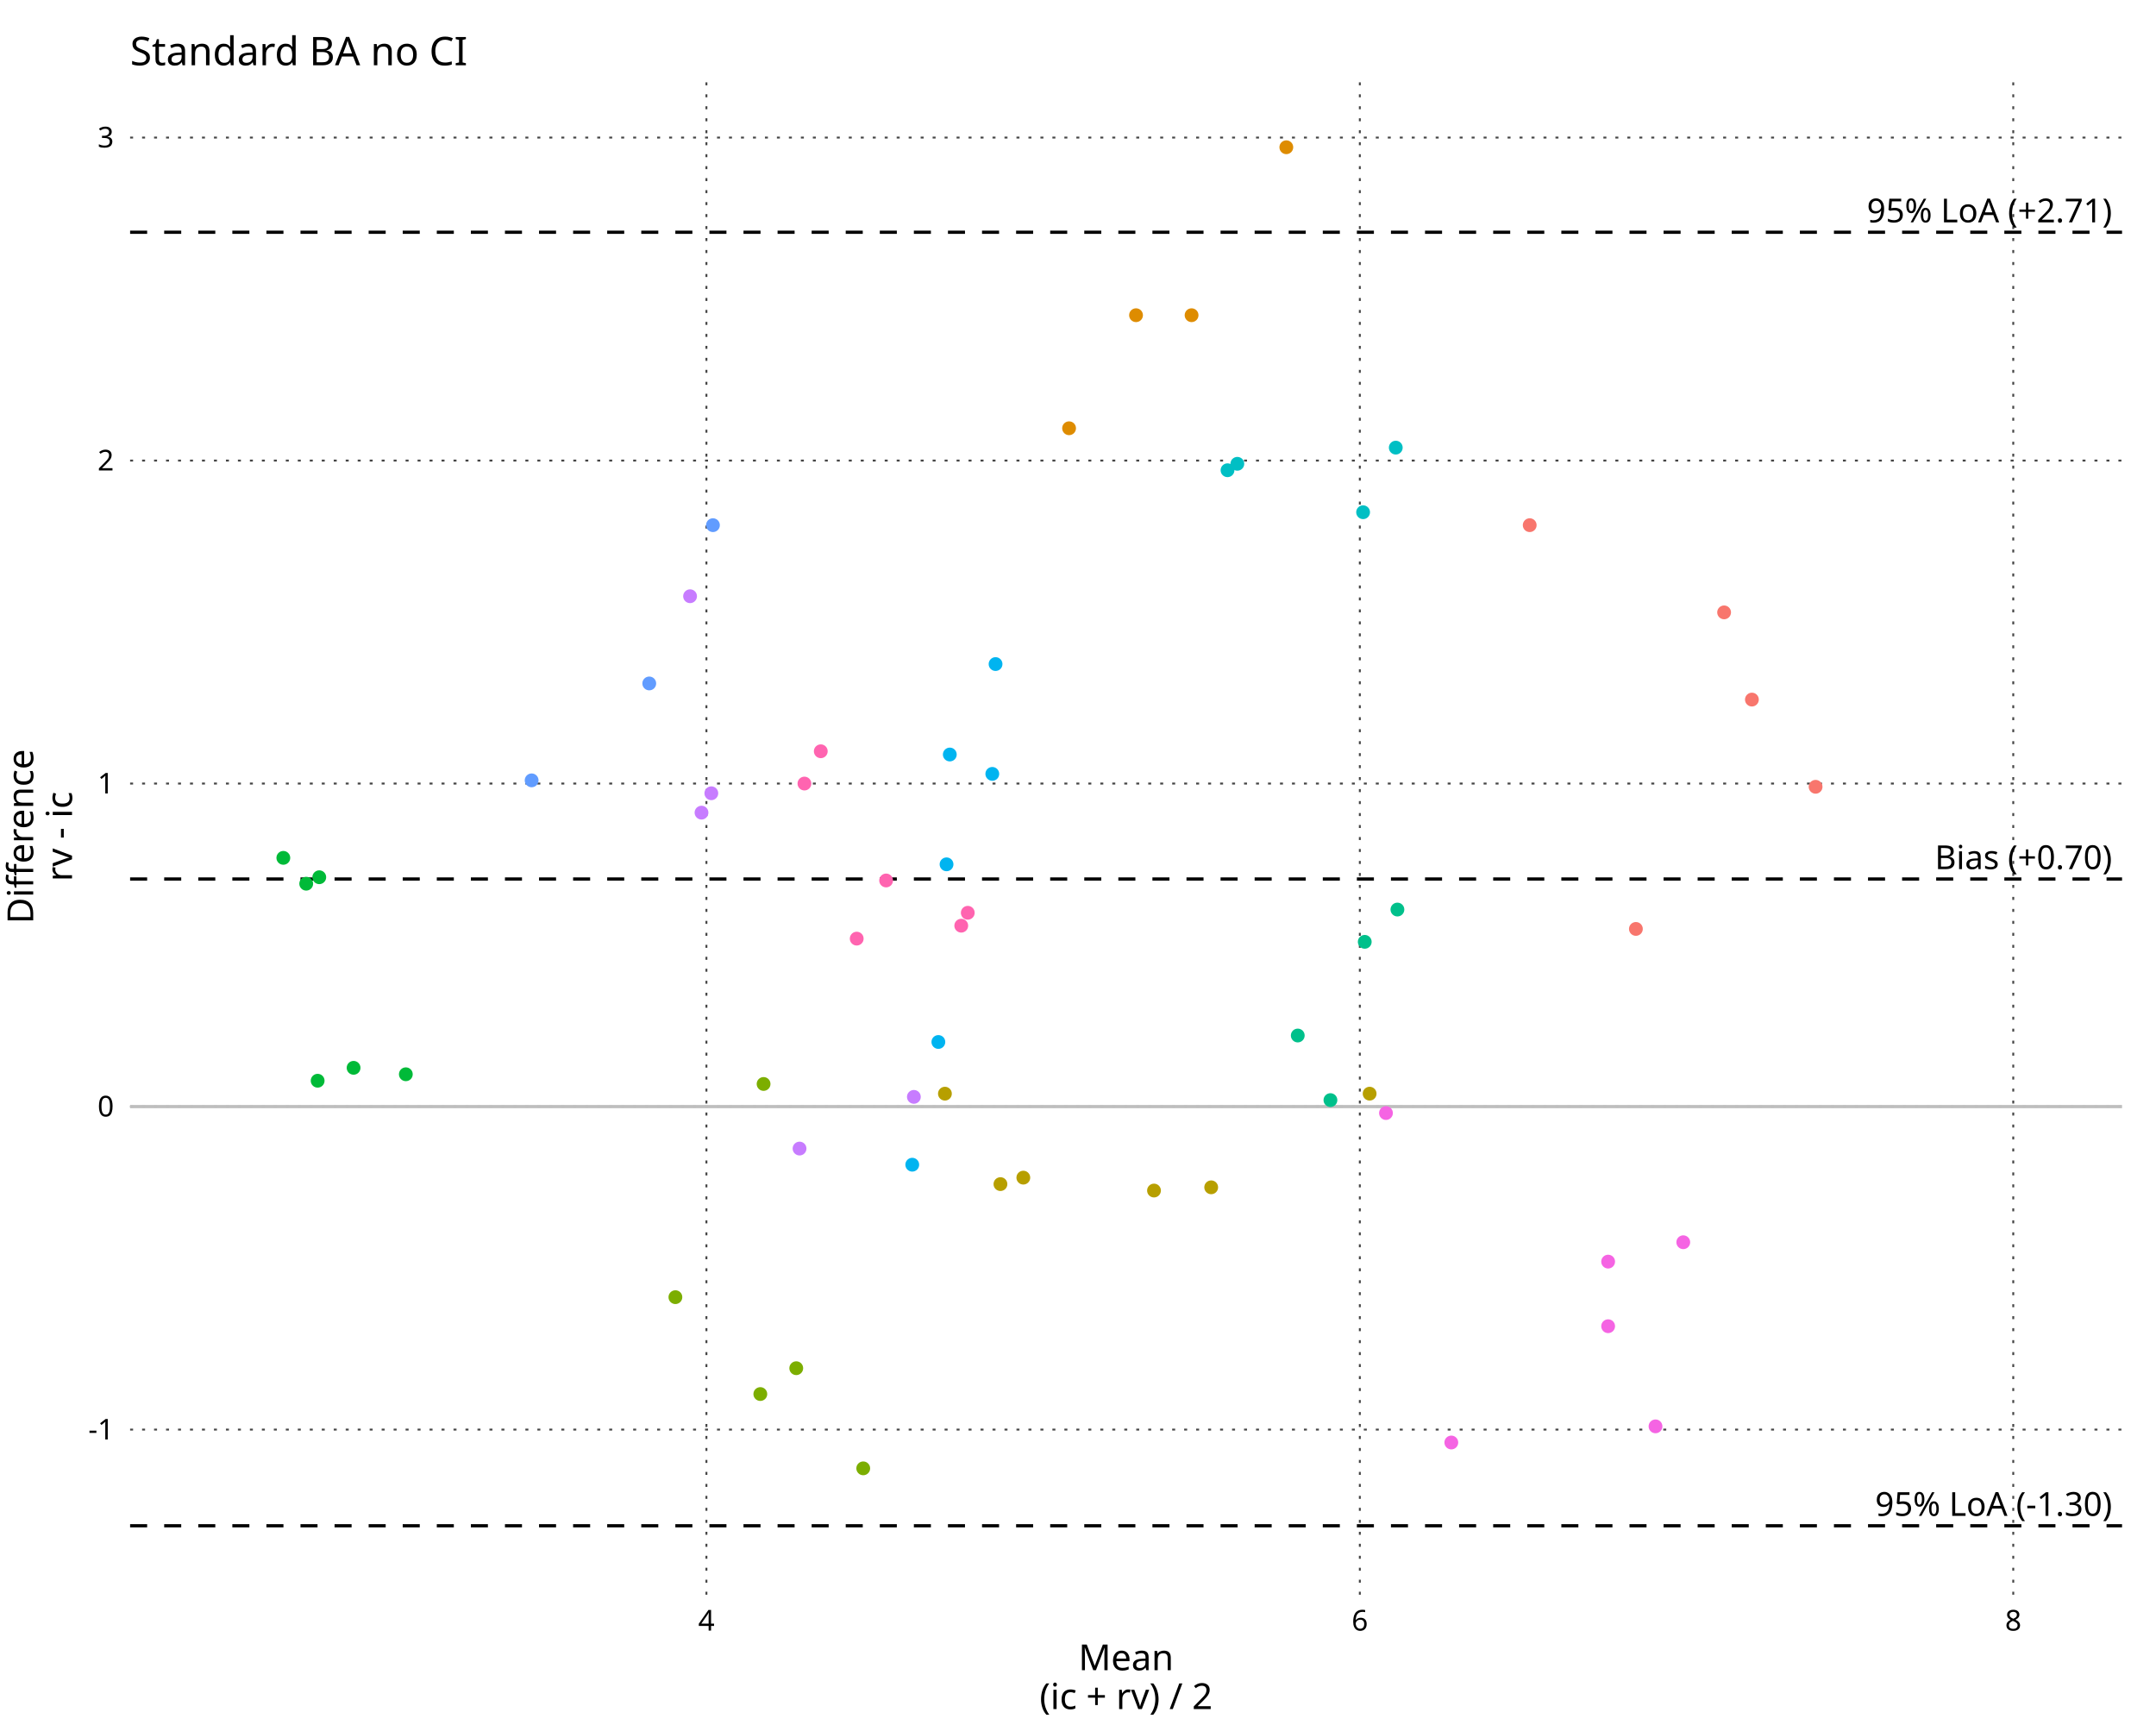
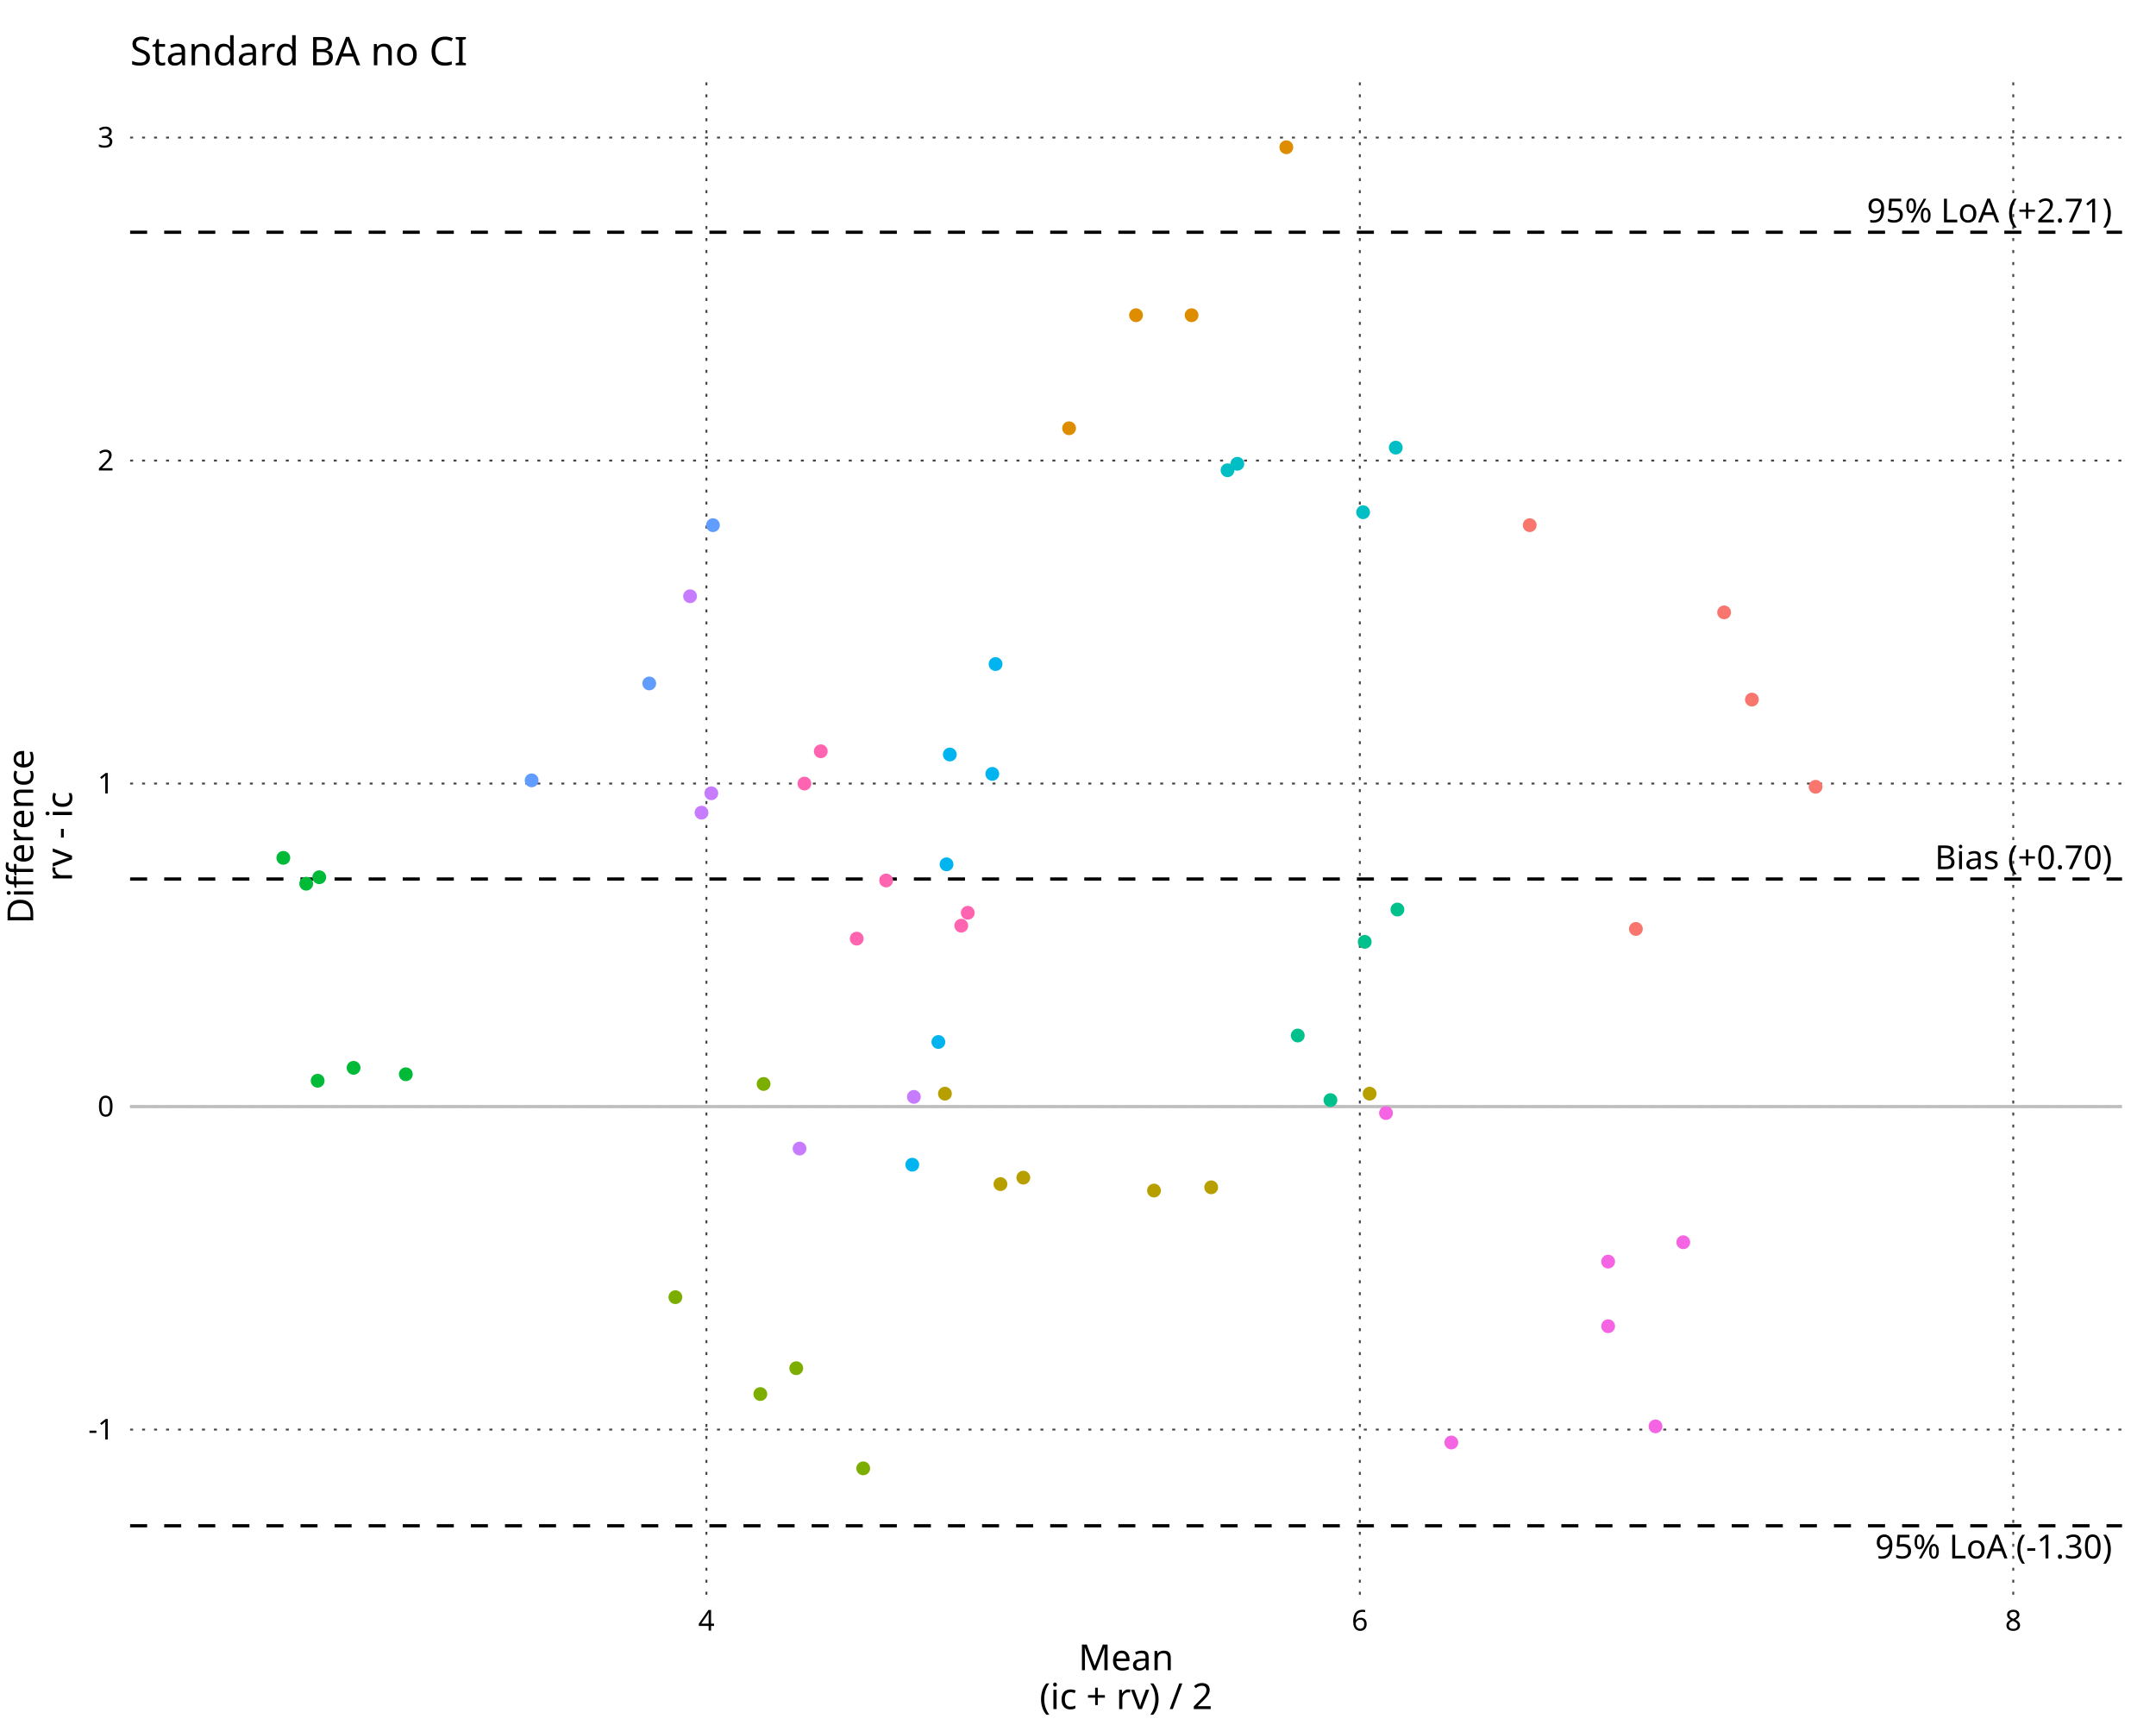
<svg xmlns="http://www.w3.org/2000/svg" class="svglite" data-engine-version="2.0" width="720.00pt" height="576.00pt" viewBox="0 0 720.00 576.00">
  <defs>
    <style type="text/css">
    .svglite line, .svglite polyline, .svglite polygon, .svglite path, .svglite rect, .svglite circle {
      fill: none;
      stroke: #000000;
      stroke-linecap: round;
      stroke-linejoin: round;
      stroke-miterlimit: 10.00;
    }
  </style>
  </defs>
  <rect width="100%" height="100%" style="stroke: none; fill: #FFFFFF;" />
  <defs>
    <clipPath id="cpMC4wMHw3MjAuMDB8MC4wMHw1NzYuMDA=">
      <rect x="0.00" y="0.00" width="720.00" height="576.00" />
    </clipPath>
  </defs>
  <g clip-path="url(#cpMC4wMHw3MjAuMDB8MC4wMHw1NzYuMDA=)">
    <polyline points="43.45,477.36 708.66,477.36 " style="stroke-width: 0.64; stroke: #454545; stroke-dasharray: 1.00,3.00; stroke-linecap: butt;" />
    <polyline points="43.45,369.50 708.66,369.50 " style="stroke-width: 0.64; stroke: #454545; stroke-dasharray: 1.00,3.00; stroke-linecap: butt;" />
    <polyline points="43.45,261.64 708.66,261.64 " style="stroke-width: 0.64; stroke: #454545; stroke-dasharray: 1.00,3.00; stroke-linecap: butt;" />
    <polyline points="43.45,153.79 708.66,153.79 " style="stroke-width: 0.64; stroke: #454545; stroke-dasharray: 1.00,3.00; stroke-linecap: butt;" />
    <polyline points="43.45,45.93 708.66,45.93 " style="stroke-width: 0.64; stroke: #454545; stroke-dasharray: 1.00,3.00; stroke-linecap: butt;" />
    <polyline points="235.91,532.49 235.91,26.15 " style="stroke-width: 0.64; stroke: #454545; stroke-dasharray: 1.00,3.00; stroke-linecap: butt;" />
    <polyline points="454.12,532.49 454.12,26.15 " style="stroke-width: 0.64; stroke: #454545; stroke-dasharray: 1.00,3.00; stroke-linecap: butt;" />
    <polyline points="672.33,532.49 672.33,26.15 " style="stroke-width: 0.64; stroke: #454545; stroke-dasharray: 1.00,3.00; stroke-linecap: butt;" />
    <line x1="43.45" y1="369.50" x2="708.66" y2="369.50" style="stroke-width: 1.07; stroke: #BEBEBE; stroke-linecap: butt;" />
    <line x1="43.45" y1="293.51" x2="708.66" y2="293.51" style="stroke-width: 1.07; stroke-dasharray: 5.69,5.69; stroke-linecap: butt;" />
    <line x1="43.45" y1="509.47" x2="708.66" y2="509.47" style="stroke-width: 1.07; stroke-dasharray: 5.69,5.69; stroke-linecap: butt;" />
    <line x1="43.45" y1="77.55" x2="708.66" y2="77.55" style="stroke-width: 1.07; stroke-dasharray: 5.69,5.69; stroke-linecap: butt;" />
    <polygon points="644.19,293.51 706.67,293.51 706.59,293.51 706.91,293.50 707.23,293.44 707.53,293.32 707.80,293.16 708.05,292.96 708.26,292.72 708.43,292.45 708.56,292.16 708.64,291.85 708.66,291.53 708.66,291.53 708.66,281.28 708.66,281.28 708.64,280.96 708.56,280.65 708.43,280.36 708.26,280.09 708.05,279.85 707.80,279.64 707.53,279.48 707.23,279.37 706.91,279.31 706.67,279.29 644.19,279.29 644.42,279.31 644.11,279.29 643.79,279.33 643.48,279.42 643.19,279.56 642.93,279.74 642.70,279.96 642.51,280.22 642.36,280.50 642.26,280.80 642.20,281.12 642.20,281.28 642.20,291.53 642.20,291.37 642.20,291.69 642.26,292.00 642.36,292.31 642.51,292.59 642.70,292.84 642.93,293.07 643.19,293.25 643.48,293.38 643.79,293.47 644.11,293.51 " style="stroke-width: nan; stroke: none; fill: none;" />
    <text x="705.35" y="290.20" text-anchor="end" style="font-size: 11.04px; font-family: sans;" textLength="59.84px" lengthAdjust="spacingAndGlyphs">Bias (+0.70)</text>
-     <polygon points="623.63,509.47 706.67,509.47 706.59,509.47 706.91,509.46 707.23,509.39 707.53,509.28 707.80,509.12 708.05,508.92 708.26,508.68 708.43,508.41 708.56,508.11 708.64,507.80 708.66,507.49 708.66,507.49 708.66,497.24 708.66,497.24 708.64,496.92 708.56,496.61 708.43,496.31 708.26,496.04 708.05,495.80 707.80,495.60 707.53,495.44 707.23,495.33 706.91,495.27 706.67,495.25 623.63,495.25 623.87,495.27 623.55,495.25 623.23,495.29 622.93,495.38 622.64,495.52 622.37,495.70 622.14,495.92 621.95,496.18 621.80,496.46 621.70,496.76 621.65,497.08 621.64,497.24 621.64,507.49 621.65,507.33 621.65,507.64 621.70,507.96 621.80,508.26 621.95,508.55 622.14,508.80 622.37,509.02 622.64,509.21 622.93,509.34 623.23,509.43 623.55,509.47 " style="stroke-width: nan; stroke: none; fill: none;" />
-     <text x="705.35" y="506.16" text-anchor="end" style="font-size: 11.04px; font-family: sans;" textLength="80.39px" lengthAdjust="spacingAndGlyphs">95% LoA (-1.30)</text>
+     <polygon points="623.63,523.69 706.67,523.69 706.59,523.69 706.91,523.68 707.23,523.62 707.53,523.50 707.80,523.34 708.05,523.14 708.26,522.90 708.43,522.63 708.56,522.34 708.64,522.03 708.66,521.71 708.66,521.71 708.66,511.46 708.66,511.46 708.64,511.14 708.56,510.83 708.43,510.54 708.26,510.27 708.05,510.03 707.80,509.82 707.53,509.66 707.23,509.55 706.91,509.49 706.67,509.47 623.63,509.47 623.87,509.49 623.55,509.47 623.23,509.51 622.93,509.60 622.64,509.74 622.37,509.92 622.14,510.14 621.95,510.40 621.80,510.68 621.70,510.98 621.65,511.30 621.64,511.46 621.64,521.71 621.65,521.55 621.65,521.87 621.70,522.18 621.80,522.49 621.95,522.77 622.14,523.02 622.37,523.25 622.64,523.43 622.93,523.56 623.23,523.65 623.55,523.69 " style="stroke-width: nan; stroke: none; fill: none;" />
+     <text x="705.35" y="520.38" text-anchor="end" style="font-size: 11.04px; font-family: sans;" textLength="80.39px" lengthAdjust="spacingAndGlyphs">95% LoA (-1.30)</text>
    <polygon points="620.86,77.55 706.67,77.55 706.59,77.55 706.91,77.54 707.23,77.48 707.53,77.36 707.80,77.20 708.05,77.00 708.26,76.76 708.43,76.49 708.56,76.20 708.64,75.89 708.66,75.57 708.66,75.57 708.66,65.32 708.66,65.32 708.64,65.00 708.56,64.69 708.43,64.40 708.26,64.13 708.05,63.89 707.80,63.69 707.53,63.53 707.23,63.41 706.91,63.35 706.67,63.33 620.86,63.33 621.10,63.35 620.78,63.34 620.46,63.37 620.15,63.46 619.86,63.60 619.60,63.78 619.37,64.00 619.18,64.26 619.03,64.54 618.93,64.85 618.88,65.16 618.87,65.32 618.87,75.57 618.88,75.41 618.88,75.73 618.93,76.04 619.03,76.35 619.18,76.63 619.37,76.89 619.60,77.11 619.86,77.29 620.15,77.43 620.46,77.51 620.78,77.55 " style="stroke-width: nan; stroke: none; fill: none;" />
    <text x="705.35" y="74.24" text-anchor="end" style="font-size: 11.04px; font-family: sans;" textLength="83.17px" lengthAdjust="spacingAndGlyphs">95% LoA (+2.71)</text>
    <circle cx="585.05" cy="233.60" r="1.95" style="stroke-width: 0.71; stroke: #F8766D; fill: #F8766D;" />
    <circle cx="510.85" cy="175.36" r="1.95" style="stroke-width: 0.71; stroke: #F8766D; fill: #F8766D;" />
    <circle cx="606.32" cy="262.72" r="1.95" style="stroke-width: 0.71; stroke: #F8766D; fill: #F8766D;" />
    <circle cx="546.31" cy="310.18" r="1.95" style="stroke-width: 0.71; stroke: #F8766D; fill: #F8766D;" />
    <circle cx="575.77" cy="204.48" r="1.95" style="stroke-width: 0.71; stroke: #F8766D; fill: #F8766D;" />
    <circle cx="357.02" cy="143.00" r="1.95" style="stroke-width: 0.71; stroke: #DE8C00; fill: #DE8C00;" />
    <circle cx="429.57" cy="49.17" r="1.95" style="stroke-width: 0.71; stroke: #DE8C00; fill: #DE8C00;" />
    <circle cx="397.93" cy="105.25" r="1.95" style="stroke-width: 0.71; stroke: #DE8C00; fill: #DE8C00;" />
    <circle cx="379.38" cy="105.25" r="1.95" style="stroke-width: 0.71; stroke: #DE8C00; fill: #DE8C00;" />
    <circle cx="315.56" cy="365.19" r="1.95" style="stroke-width: 0.71; stroke: #B79F00; fill: #B79F00;" />
    <circle cx="385.38" cy="397.54" r="1.95" style="stroke-width: 0.71; stroke: #B79F00; fill: #B79F00;" />
    <circle cx="341.74" cy="393.23" r="1.95" style="stroke-width: 0.71; stroke: #B79F00; fill: #B79F00;" />
    <circle cx="334.10" cy="395.39" r="1.95" style="stroke-width: 0.71; stroke: #B79F00; fill: #B79F00;" />
    <circle cx="457.39" cy="365.19" r="1.95" style="stroke-width: 0.71; stroke: #B79F00; fill: #B79F00;" />
    <circle cx="404.48" cy="396.46" r="1.95" style="stroke-width: 0.71; stroke: #B79F00; fill: #B79F00;" />
    <circle cx="255.00" cy="361.95" r="1.95" style="stroke-width: 0.71; stroke: #7CAE00; fill: #7CAE00;" />
    <circle cx="225.55" cy="433.14" r="1.95" style="stroke-width: 0.71; stroke: #7CAE00; fill: #7CAE00;" />
    <circle cx="253.91" cy="465.49" r="1.95" style="stroke-width: 0.71; stroke: #7CAE00; fill: #7CAE00;" />
    <circle cx="265.91" cy="456.86" r="1.95" style="stroke-width: 0.71; stroke: #7CAE00; fill: #7CAE00;" />
    <circle cx="288.28" cy="490.30" r="1.95" style="stroke-width: 0.71; stroke: #7CAE00; fill: #7CAE00;" />
    <circle cx="135.53" cy="358.71" r="1.95" style="stroke-width: 0.71; stroke: #00BA38; fill: #00BA38;" />
    <circle cx="118.08" cy="356.56" r="1.95" style="stroke-width: 0.71; stroke: #00BA38; fill: #00BA38;" />
    <circle cx="106.08" cy="360.87" r="1.95" style="stroke-width: 0.71; stroke: #00BA38; fill: #00BA38;" />
    <circle cx="106.62" cy="292.92" r="1.95" style="stroke-width: 0.71; stroke: #00BA38; fill: #00BA38;" />
    <circle cx="94.62" cy="286.45" r="1.95" style="stroke-width: 0.71; stroke: #00BA38; fill: #00BA38;" />
    <circle cx="102.26" cy="295.08" r="1.95" style="stroke-width: 0.71; stroke: #00BA38; fill: #00BA38;" />
    <circle cx="444.30" cy="367.34" r="1.95" style="stroke-width: 0.71; stroke: #00C08B; fill: #00C08B;" />
    <circle cx="466.67" cy="303.71" r="1.95" style="stroke-width: 0.71; stroke: #00C08B; fill: #00C08B;" />
    <circle cx="433.39" cy="345.77" r="1.95" style="stroke-width: 0.71; stroke: #00C08B; fill: #00C08B;" />
    <circle cx="455.76" cy="314.49" r="1.95" style="stroke-width: 0.71; stroke: #00C08B; fill: #00C08B;" />
    <circle cx="466.12" cy="149.47" r="1.95" style="stroke-width: 0.71; stroke: #00BFC4; fill: #00BFC4;" />
    <circle cx="413.21" cy="154.87" r="1.95" style="stroke-width: 0.71; stroke: #00BFC4; fill: #00BFC4;" />
    <circle cx="409.93" cy="157.02" r="1.95" style="stroke-width: 0.71; stroke: #00BFC4; fill: #00BFC4;" />
    <circle cx="455.21" cy="171.04" r="1.95" style="stroke-width: 0.71; stroke: #00BFC4; fill: #00BFC4;" />
    <circle cx="304.65" cy="388.91" r="1.95" style="stroke-width: 0.71; stroke: #00B4F0; fill: #00B4F0;" />
    <circle cx="313.37" cy="347.93" r="1.95" style="stroke-width: 0.71; stroke: #00B4F0; fill: #00B4F0;" />
    <circle cx="316.10" cy="288.61" r="1.95" style="stroke-width: 0.71; stroke: #00B4F0; fill: #00B4F0;" />
    <circle cx="317.19" cy="251.94" r="1.95" style="stroke-width: 0.71; stroke: #00B4F0; fill: #00B4F0;" />
    <circle cx="331.38" cy="258.41" r="1.95" style="stroke-width: 0.71; stroke: #00B4F0; fill: #00B4F0;" />
    <circle cx="332.47" cy="221.74" r="1.95" style="stroke-width: 0.71; stroke: #00B4F0; fill: #00B4F0;" />
    <circle cx="216.82" cy="228.21" r="1.95" style="stroke-width: 0.71; stroke: #619CFF; fill: #619CFF;" />
    <circle cx="238.09" cy="175.36" r="1.95" style="stroke-width: 0.71; stroke: #619CFF; fill: #619CFF;" />
    <circle cx="177.54" cy="260.57" r="1.95" style="stroke-width: 0.71; stroke: #619CFF; fill: #619CFF;" />
    <circle cx="267.01" cy="383.52" r="1.95" style="stroke-width: 0.71; stroke: #C77CFF; fill: #C77CFF;" />
    <circle cx="305.19" cy="366.26" r="1.95" style="stroke-width: 0.71; stroke: #C77CFF; fill: #C77CFF;" />
    <circle cx="230.45" cy="199.09" r="1.95" style="stroke-width: 0.71; stroke: #C77CFF; fill: #C77CFF;" />
    <circle cx="234.27" cy="271.35" r="1.95" style="stroke-width: 0.71; stroke: #C77CFF; fill: #C77CFF;" />
    <circle cx="237.55" cy="264.88" r="1.95" style="stroke-width: 0.71; stroke: #C77CFF; fill: #C77CFF;" />
    <circle cx="562.13" cy="414.80" r="1.95" style="stroke-width: 0.71; stroke: #F564E3; fill: #F564E3;" />
    <circle cx="462.85" cy="371.66" r="1.95" style="stroke-width: 0.71; stroke: #F564E3; fill: #F564E3;" />
    <circle cx="537.04" cy="421.27" r="1.95" style="stroke-width: 0.71; stroke: #F564E3; fill: #F564E3;" />
    <circle cx="537.04" cy="442.84" r="1.95" style="stroke-width: 0.71; stroke: #F564E3; fill: #F564E3;" />
    <circle cx="552.86" cy="476.28" r="1.95" style="stroke-width: 0.71; stroke: #F564E3; fill: #F564E3;" />
    <circle cx="484.67" cy="481.67" r="1.95" style="stroke-width: 0.71; stroke: #F564E3; fill: #F564E3;" />
    <circle cx="321.01" cy="309.10" r="1.95" style="stroke-width: 0.71; stroke: #FF64B0; fill: #FF64B0;" />
    <circle cx="286.10" cy="313.42" r="1.95" style="stroke-width: 0.71; stroke: #FF64B0; fill: #FF64B0;" />
    <circle cx="274.10" cy="250.86" r="1.95" style="stroke-width: 0.71; stroke: #FF64B0; fill: #FF64B0;" />
    <circle cx="268.64" cy="261.64" r="1.95" style="stroke-width: 0.71; stroke: #FF64B0; fill: #FF64B0;" />
    <circle cx="295.92" cy="294.00" r="1.95" style="stroke-width: 0.71; stroke: #FF64B0; fill: #FF64B0;" />
    <circle cx="323.19" cy="304.79" r="1.95" style="stroke-width: 0.71; stroke: #FF64B0; fill: #FF64B0;" />
    <text x="38.07" y="480.66" text-anchor="end" style="font-size: 9.60px; font-family: sans;" textLength="8.54px" lengthAdjust="spacingAndGlyphs">-1</text>
    <text x="38.07" y="372.80" text-anchor="end" style="font-size: 9.60px; font-family: sans;" textLength="5.34px" lengthAdjust="spacingAndGlyphs">0</text>
    <text x="38.07" y="264.95" text-anchor="end" style="font-size: 9.60px; font-family: sans;" textLength="5.34px" lengthAdjust="spacingAndGlyphs">1</text>
    <text x="38.07" y="157.09" text-anchor="end" style="font-size: 9.60px; font-family: sans;" textLength="5.34px" lengthAdjust="spacingAndGlyphs">2</text>
    <text x="38.07" y="49.23" text-anchor="end" style="font-size: 9.60px; font-family: sans;" textLength="5.34px" lengthAdjust="spacingAndGlyphs">3</text>
    <text x="235.91" y="544.47" text-anchor="middle" style="font-size: 9.60px; font-family: sans;" textLength="5.34px" lengthAdjust="spacingAndGlyphs">4</text>
    <text x="454.12" y="544.47" text-anchor="middle" style="font-size: 9.60px; font-family: sans;" textLength="5.34px" lengthAdjust="spacingAndGlyphs">6</text>
    <text x="672.33" y="544.47" text-anchor="middle" style="font-size: 9.60px; font-family: sans;" textLength="5.34px" lengthAdjust="spacingAndGlyphs">8</text>
    <text x="376.06" y="557.71" text-anchor="middle" style="font-size: 12.00px; font-family: sans;" textLength="30.02px" lengthAdjust="spacingAndGlyphs">Mean</text>
    <text x="376.06" y="570.67" text-anchor="middle" style="font-size: 12.00px; font-family: sans;" textLength="57.02px" lengthAdjust="spacingAndGlyphs">(ic + rv) / 2</text>
    <text transform="translate(11.09,279.32) rotate(-90)" text-anchor="middle" style="font-size: 12.00px; font-family: sans;" textLength="54.70px" lengthAdjust="spacingAndGlyphs">Difference</text>
    <text transform="translate(24.05,279.32) rotate(-90)" text-anchor="middle" style="font-size: 12.00px; font-family: sans;" textLength="29.33px" lengthAdjust="spacingAndGlyphs">rv - ic</text>
    <text x="43.45" y="21.79" style="font-size: 13.20px; font-family: sans;" textLength="110.08px" lengthAdjust="spacingAndGlyphs">Standard BA no CI</text>
  </g>
</svg>
